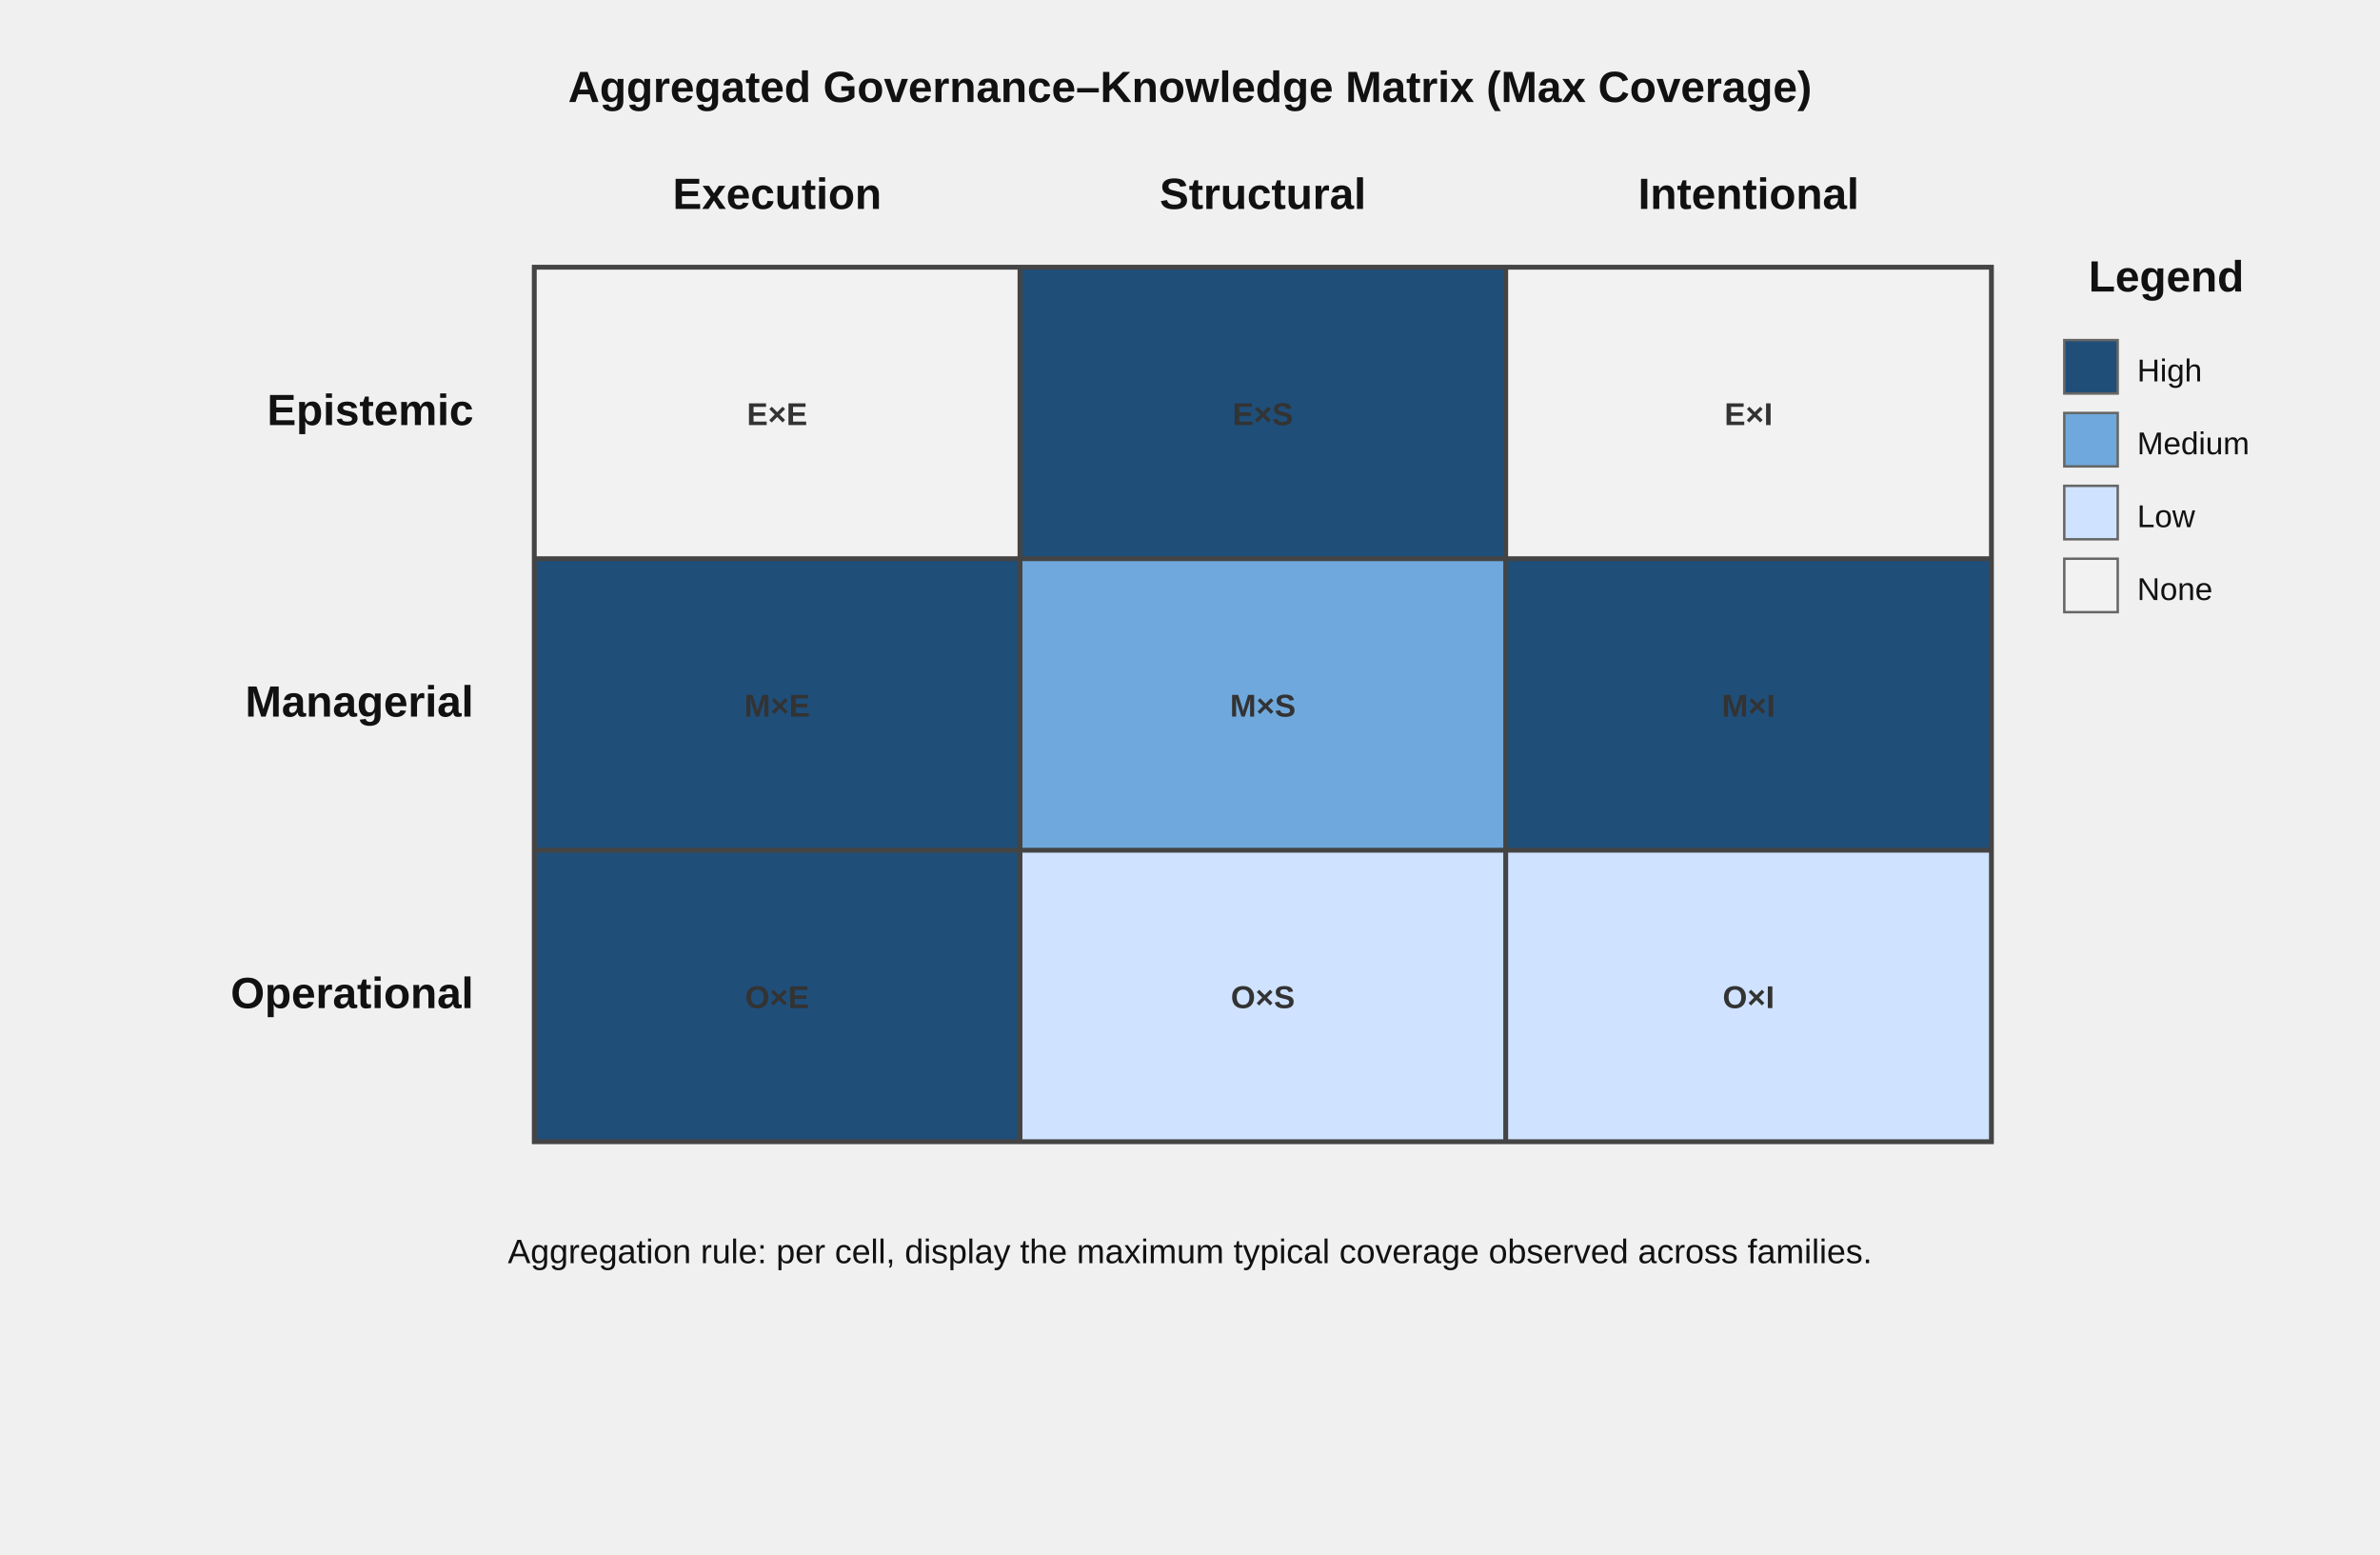
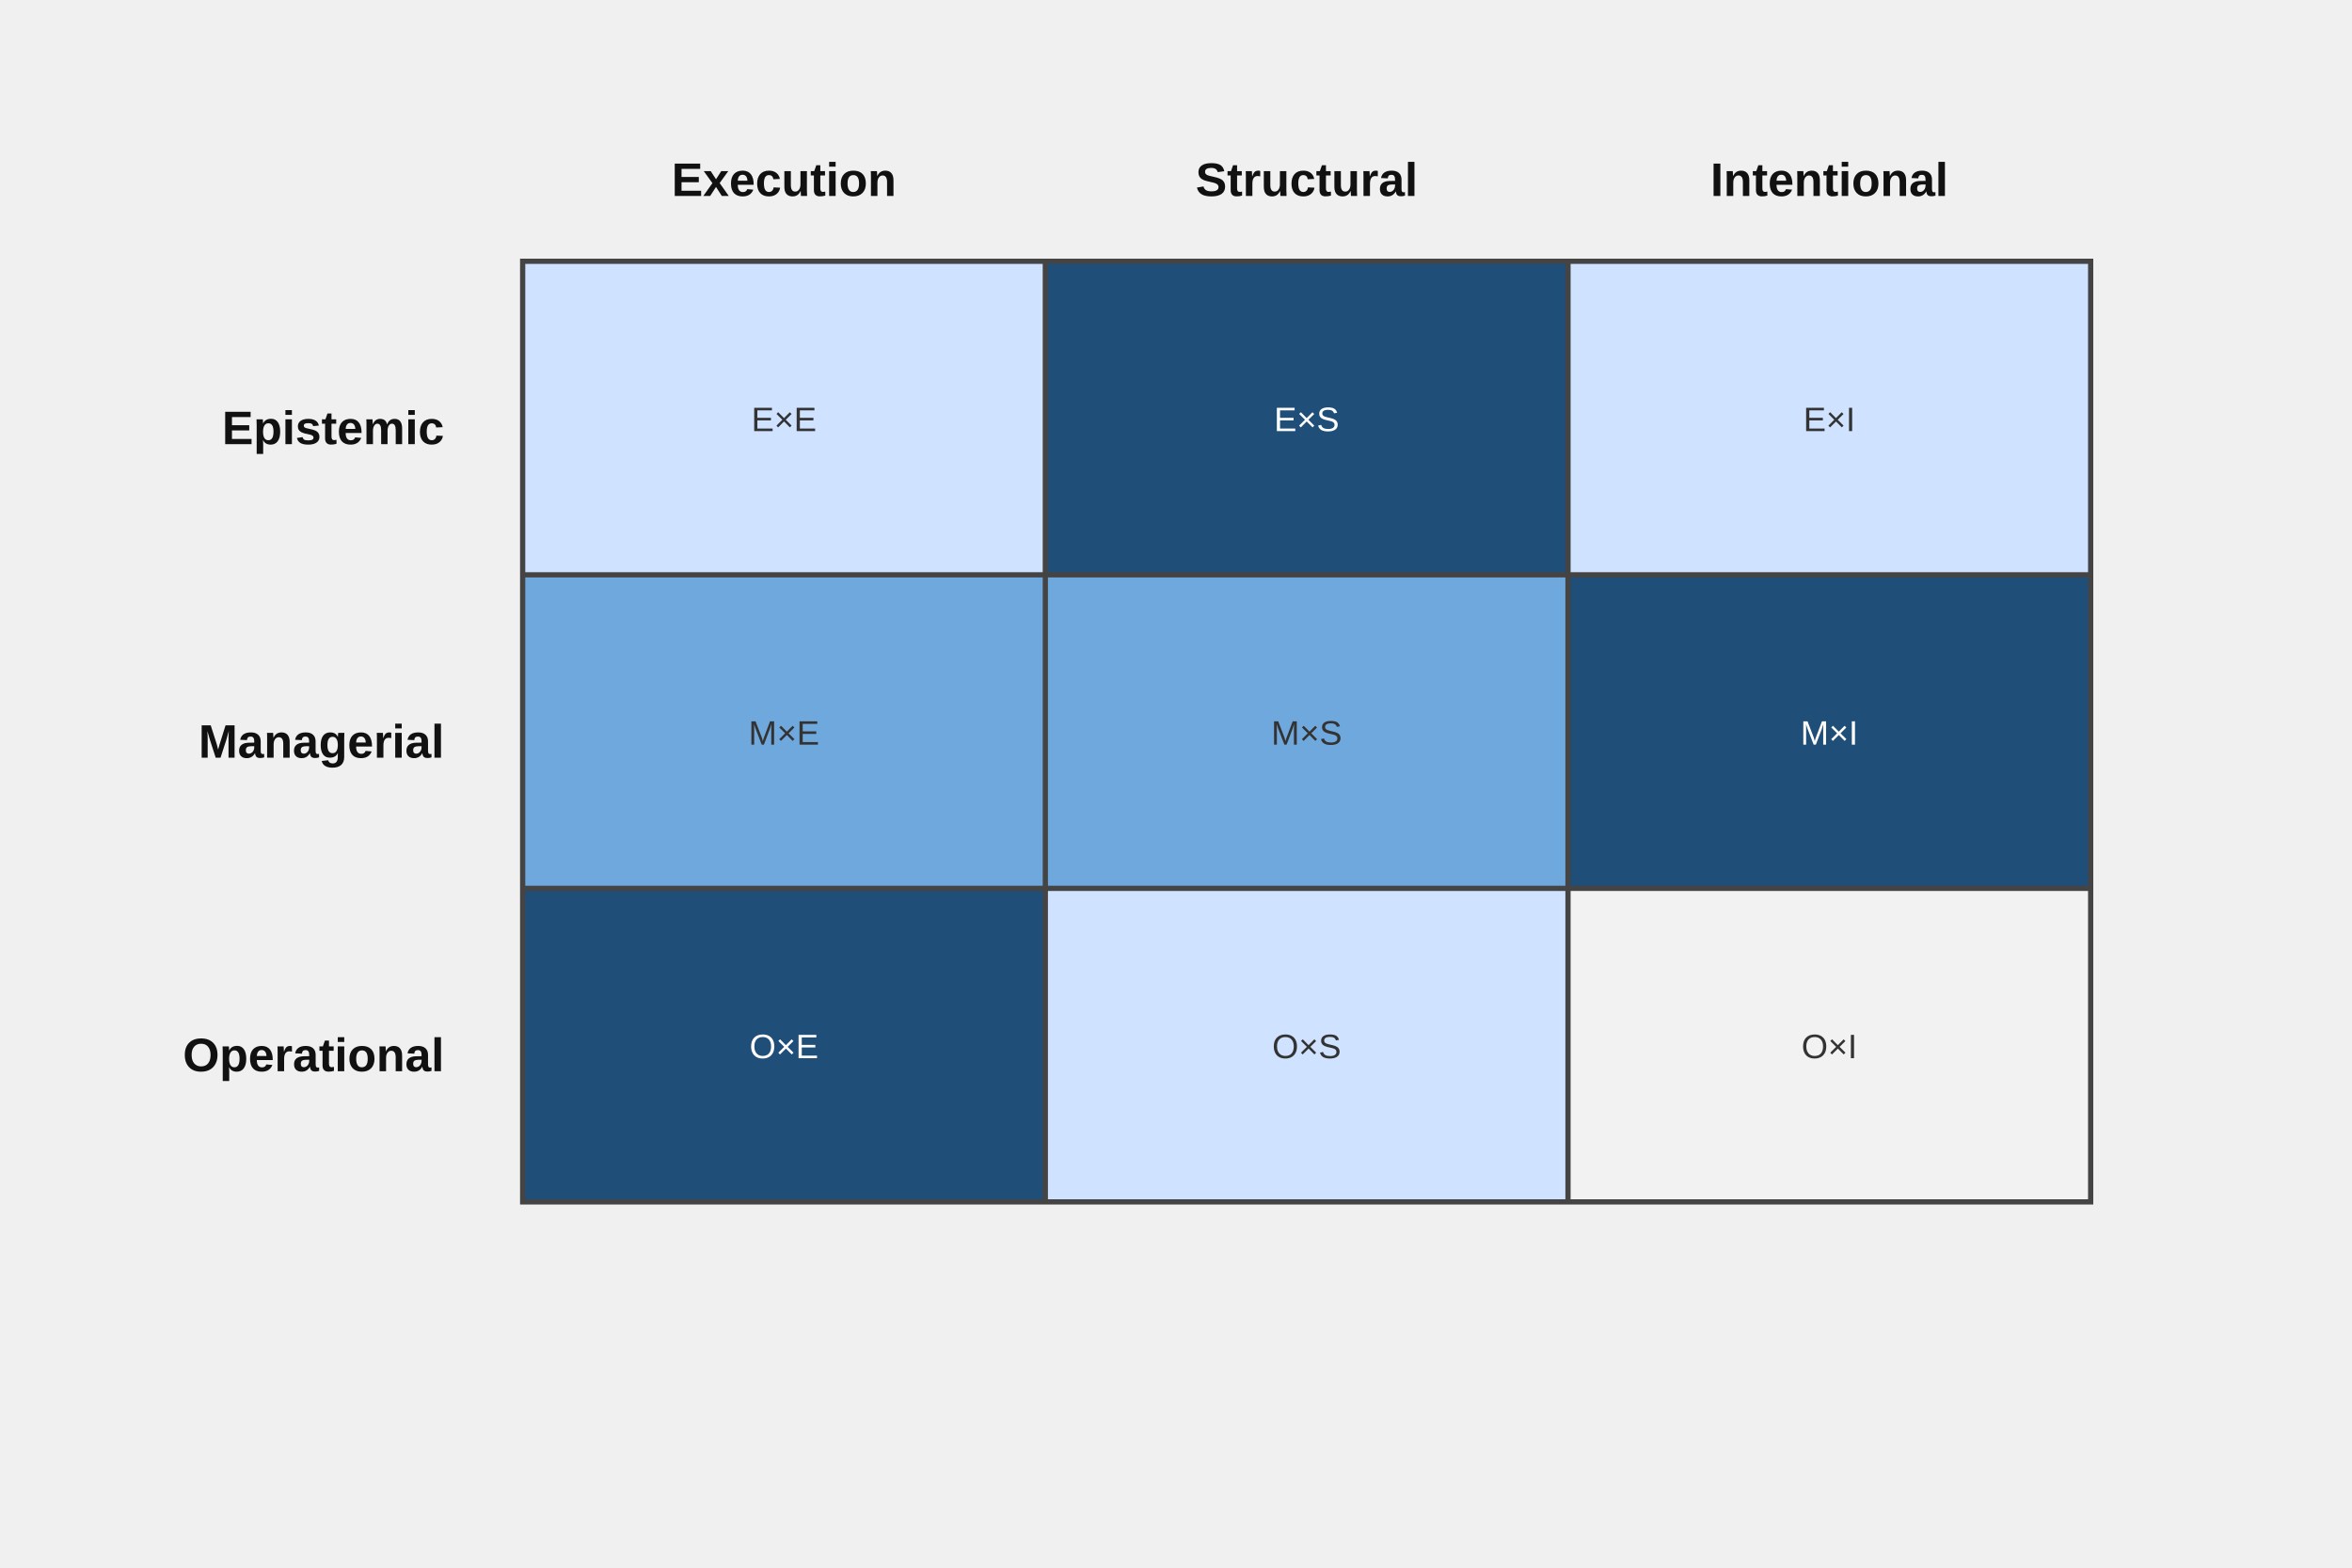
- <svg xmlns="http://www.w3.org/2000/svg" width="980" height="640" viewBox="0 0 980 640">
+ <svg xmlns="http://www.w3.org/2000/svg" width="900" height="600" viewBox="0 0 900 600">
  <style>
    .axis-label { font-family: Arial, sans-serif; font-size: 18px; font-weight: bold; fill: #111; }
-     .sub-label { font-family: Arial, sans-serif; font-size: 14px; fill: #111; }
-     .cell-id { font-family: Arial, sans-serif; font-size: 13px; fill: #333; font-weight: bold; }
+     .cell-id { font-family: Arial, sans-serif; font-size: 13px; fill: #333; }
+     .cell-id-invert { font-family: Arial, sans-serif; font-size: 13px; fill: #fff; }
    .grid-line { stroke: #444; stroke-width: 2; fill: none; }
-     .legend-label { font-family: Arial, sans-serif; font-size: 13px; fill: #111; }
-     .legend-box { stroke: #666; stroke-width: 1; }
  </style>
-   <text x="490" y="42" text-anchor="middle" class="axis-label">Aggregated Governance–Knowledge Matrix (Max Coverage)</text>
-   <rect x="220" y="110" width="200" height="120" fill="#f2f2f2" />
-   <rect x="420" y="110" width="200" height="120" fill="#1f4e79" />
-   <rect x="620" y="110" width="200" height="120" fill="#f2f2f2" />
-   <rect x="220" y="230" width="200" height="120" fill="#1f4e79" />
-   <rect x="420" y="230" width="200" height="120" fill="#6fa8dc" />
-   <rect x="620" y="230" width="200" height="120" fill="#1f4e79" />
-   <rect x="220" y="350" width="200" height="120" fill="#1f4e79" />
-   <rect x="420" y="350" width="200" height="120" fill="#cfe2ff" />
-   <rect x="620" y="350" width="200" height="120" fill="#cfe2ff" />
-   <rect x="220" y="110" width="600" height="360" class="grid-line" />
-   <line x1="420" y1="110" x2="420" y2="470" class="grid-line" />
-   <line x1="620" y1="110" x2="620" y2="470" class="grid-line" />
-   <line x1="220" y1="230" x2="820" y2="230" class="grid-line" />
-   <line x1="220" y1="350" x2="820" y2="350" class="grid-line" />
-   <text x="320" y="86" text-anchor="middle" class="axis-label">Execution</text>
-   <text x="520" y="86" text-anchor="middle" class="axis-label">Structural</text>
-   <text x="720" y="86" text-anchor="middle" class="axis-label">Intentional</text>
-   <text x="195" y="175" text-anchor="end" class="axis-label">Epistemic</text>
-   <text x="195" y="295" text-anchor="end" class="axis-label">Managerial</text>
-   <text x="195" y="415" text-anchor="end" class="axis-label">Operational</text>
-   <text x="320" y="175" text-anchor="middle" class="cell-id">E×E</text>
-   <text x="520" y="175" text-anchor="middle" class="cell-id" fill="#fff">E×S</text>
-   <text x="720" y="175" text-anchor="middle" class="cell-id">E×I</text>
-   <text x="320" y="295" text-anchor="middle" class="cell-id" fill="#fff">M×E</text>
-   <text x="520" y="295" text-anchor="middle" class="cell-id">M×S</text>
-   <text x="720" y="295" text-anchor="middle" class="cell-id" fill="#fff">M×I</text>
-   <text x="320" y="415" text-anchor="middle" class="cell-id" fill="#fff">O×E</text>
-   <text x="520" y="415" text-anchor="middle" class="cell-id">O×S</text>
-   <text x="720" y="415" text-anchor="middle" class="cell-id">O×I</text>
-   <text x="860" y="120" text-anchor="start" class="axis-label" font-size="16">Legend</text>
-   <rect x="850" y="140" width="22" height="22" fill="#1f4e79" class="legend-box" />
-   <text x="880" y="157" class="legend-label">High</text>
-   <rect x="850" y="170" width="22" height="22" fill="#6fa8dc" class="legend-box" />
-   <text x="880" y="187" class="legend-label">Medium</text>
-   <rect x="850" y="200" width="22" height="22" fill="#cfe2ff" class="legend-box" />
-   <text x="880" y="217" class="legend-label">Low</text>
-   <rect x="850" y="230" width="22" height="22" fill="#f2f2f2" class="legend-box" />
-   <text x="880" y="247" class="legend-label">None</text>
-   <text x="490" y="520" text-anchor="middle" class="sub-label">
-     Aggregation rule: per cell, display the maximum typical coverage observed across families.
-   </text>
+   <rect x="200" y="100" width="200" height="120" fill="#cfe2ff" />
+   <rect x="400" y="100" width="200" height="120" fill="#1f4e79" />
+   <rect x="600" y="100" width="200" height="120" fill="#cfe2ff" />
+   <rect x="200" y="220" width="200" height="120" fill="#6fa8dc" />
+   <rect x="400" y="220" width="200" height="120" fill="#6fa8dc" />
+   <rect x="600" y="220" width="200" height="120" fill="#1f4e79" />
+   <rect x="200" y="340" width="200" height="120" fill="#1f4e79" />
+   <rect x="400" y="340" width="200" height="120" fill="#cfe2ff" />
+   <rect x="600" y="340" width="200" height="120" fill="#f2f2f2" />
+   <rect x="200" y="100" width="600" height="360" class="grid-line" />
+   <line x1="400" y1="100" x2="400" y2="460" class="grid-line" />
+   <line x1="600" y1="100" x2="600" y2="460" class="grid-line" />
+   <line x1="200" y1="220" x2="800" y2="220" class="grid-line" />
+   <line x1="200" y1="340" x2="800" y2="340" class="grid-line" />
+   <text x="300" y="75" text-anchor="middle" class="axis-label">Execution</text>
+   <text x="500" y="75" text-anchor="middle" class="axis-label">Structural</text>
+   <text x="700" y="75" text-anchor="middle" class="axis-label">Intentional</text>
+   <text x="170" y="170" text-anchor="end" class="axis-label">Epistemic</text>
+   <text x="170" y="290" text-anchor="end" class="axis-label">Managerial</text>
+   <text x="170" y="410" text-anchor="end" class="axis-label">Operational</text>
+   <text x="300" y="165" text-anchor="middle" class="cell-id">E×E</text>
+   <text x="500" y="165" text-anchor="middle" class="cell-id-invert">E×S</text>
+   <text x="700" y="165" text-anchor="middle" class="cell-id">E×I</text>
+   <text x="300" y="285" text-anchor="middle" class="cell-id">M×E</text>
+   <text x="500" y="285" text-anchor="middle" class="cell-id">M×S</text>
+   <text x="700" y="285" text-anchor="middle" class="cell-id-invert">M×I</text>
+   <text x="300" y="405" text-anchor="middle" class="cell-id-invert">O×E</text>
+   <text x="500" y="405" text-anchor="middle" class="cell-id">O×S</text>
+   <text x="700" y="405" text-anchor="middle" class="cell-id">O×I</text>
</svg>
